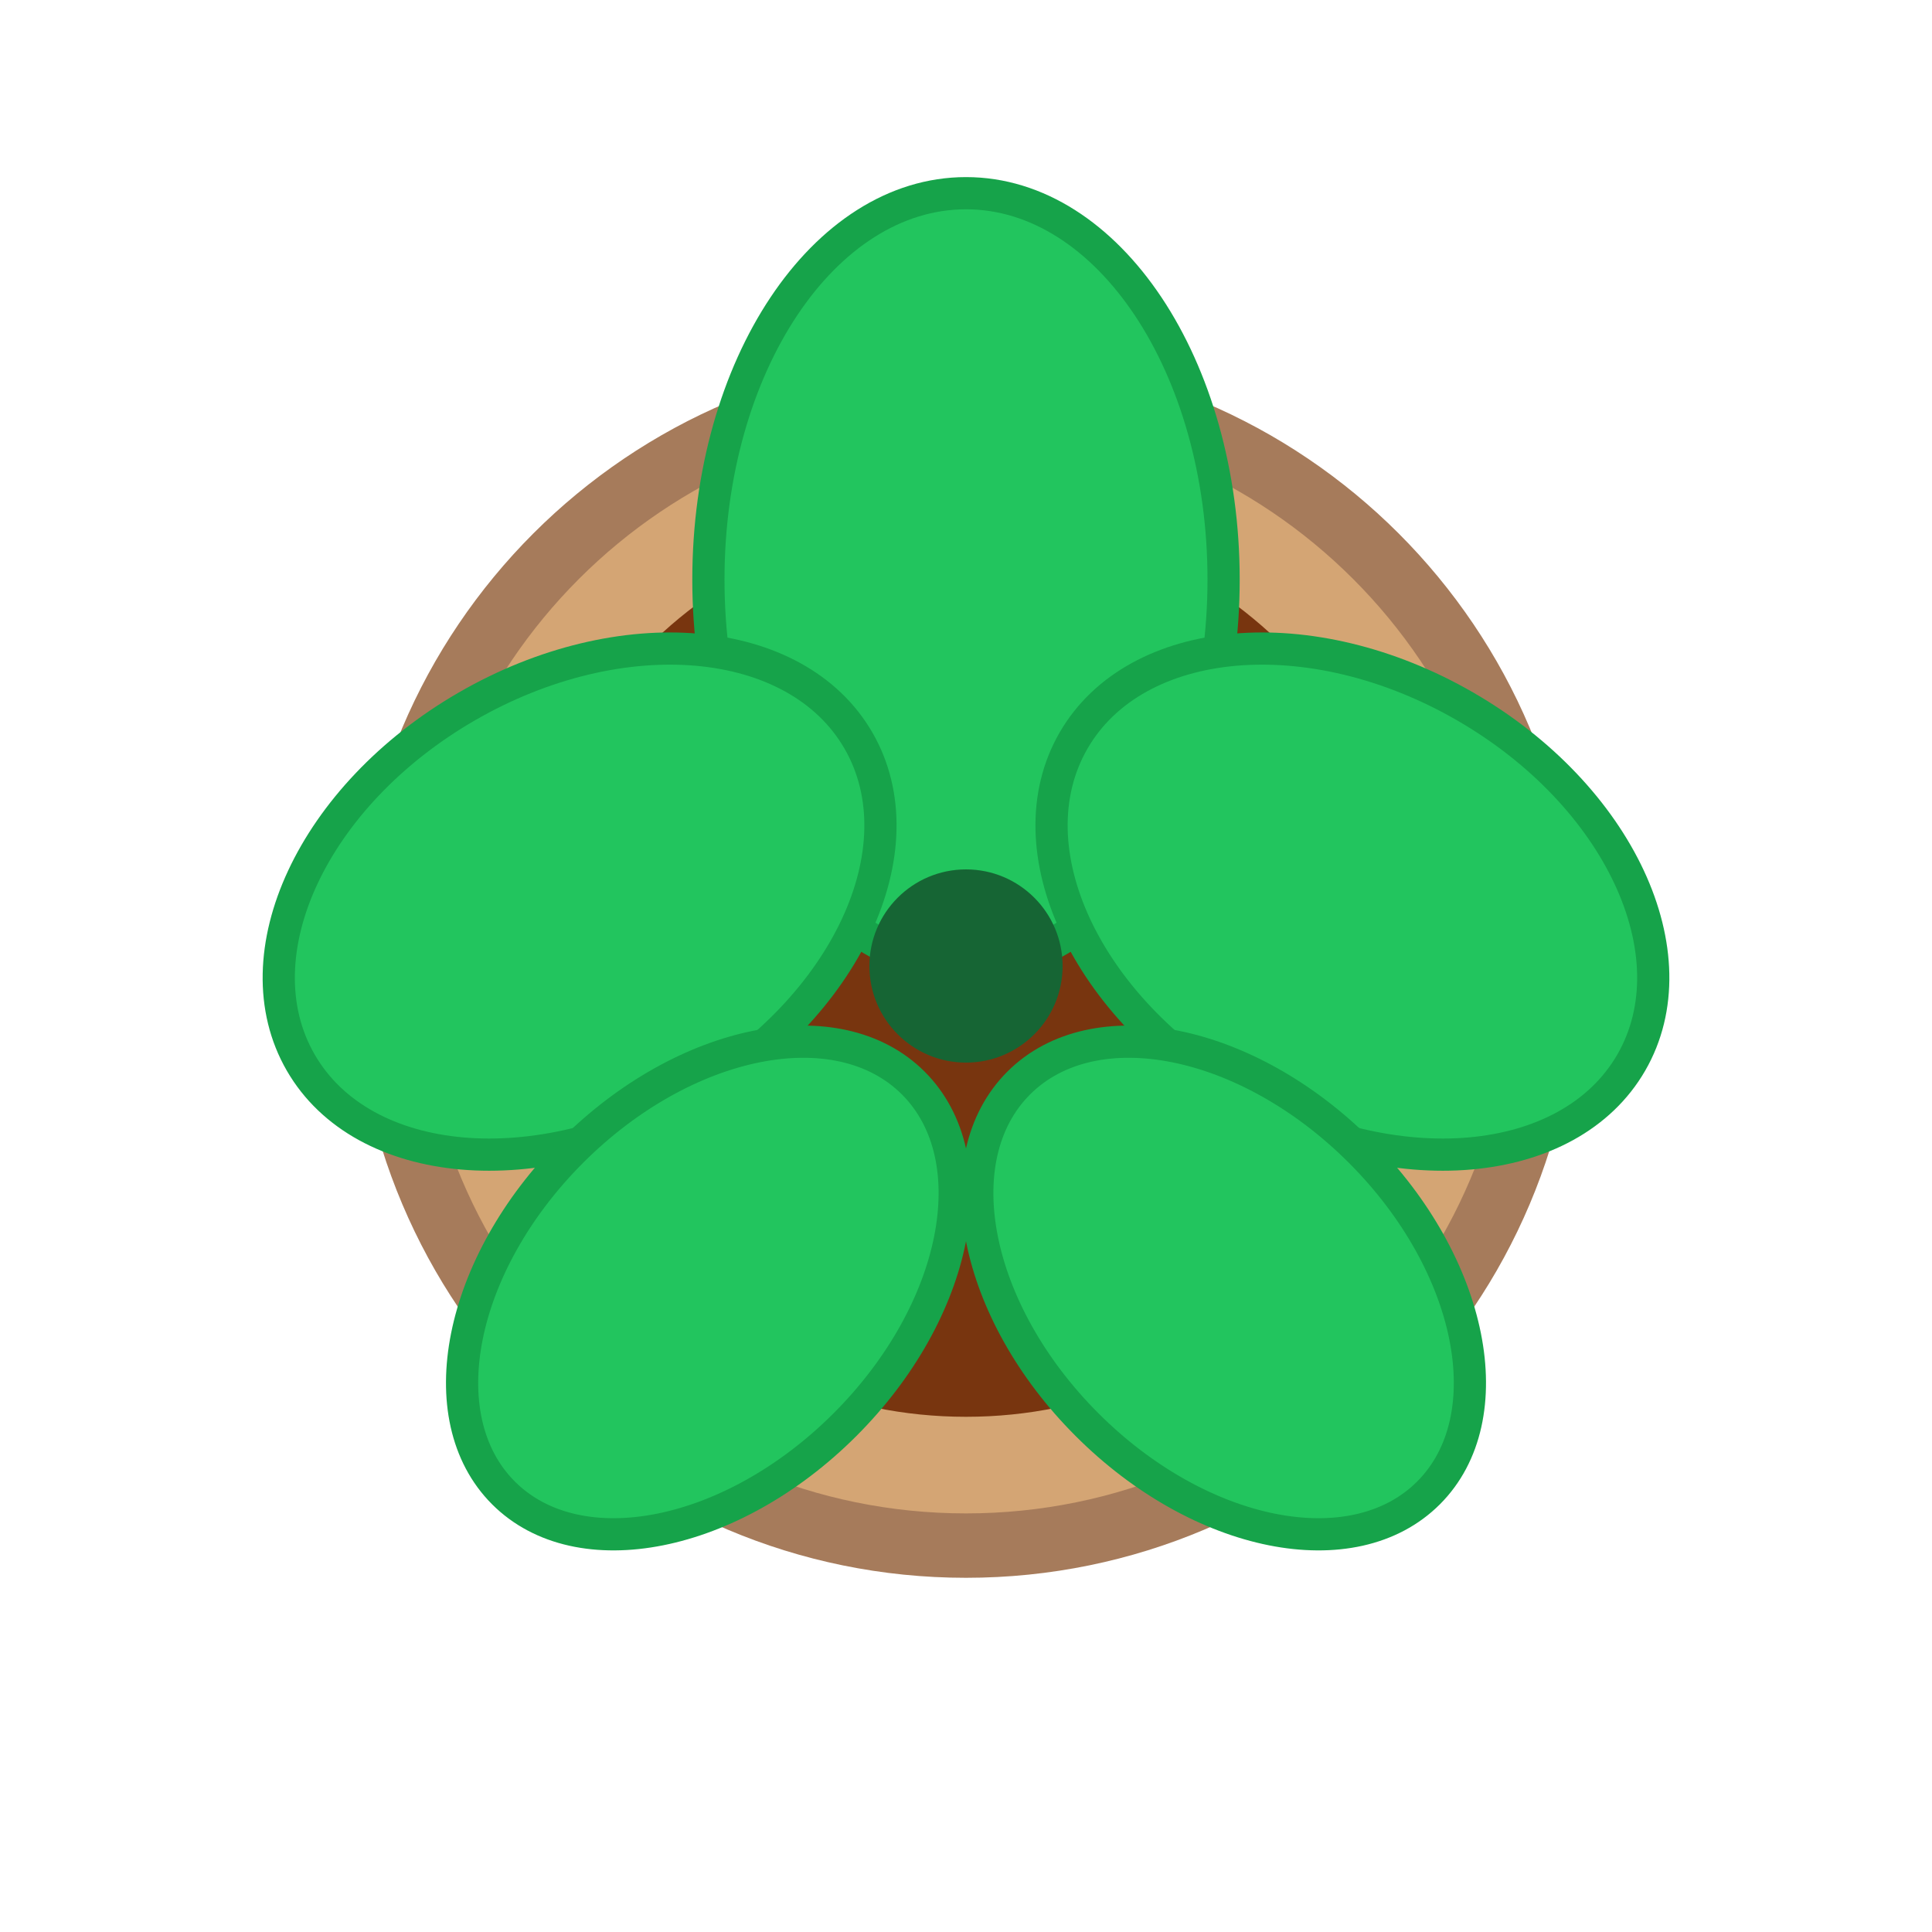
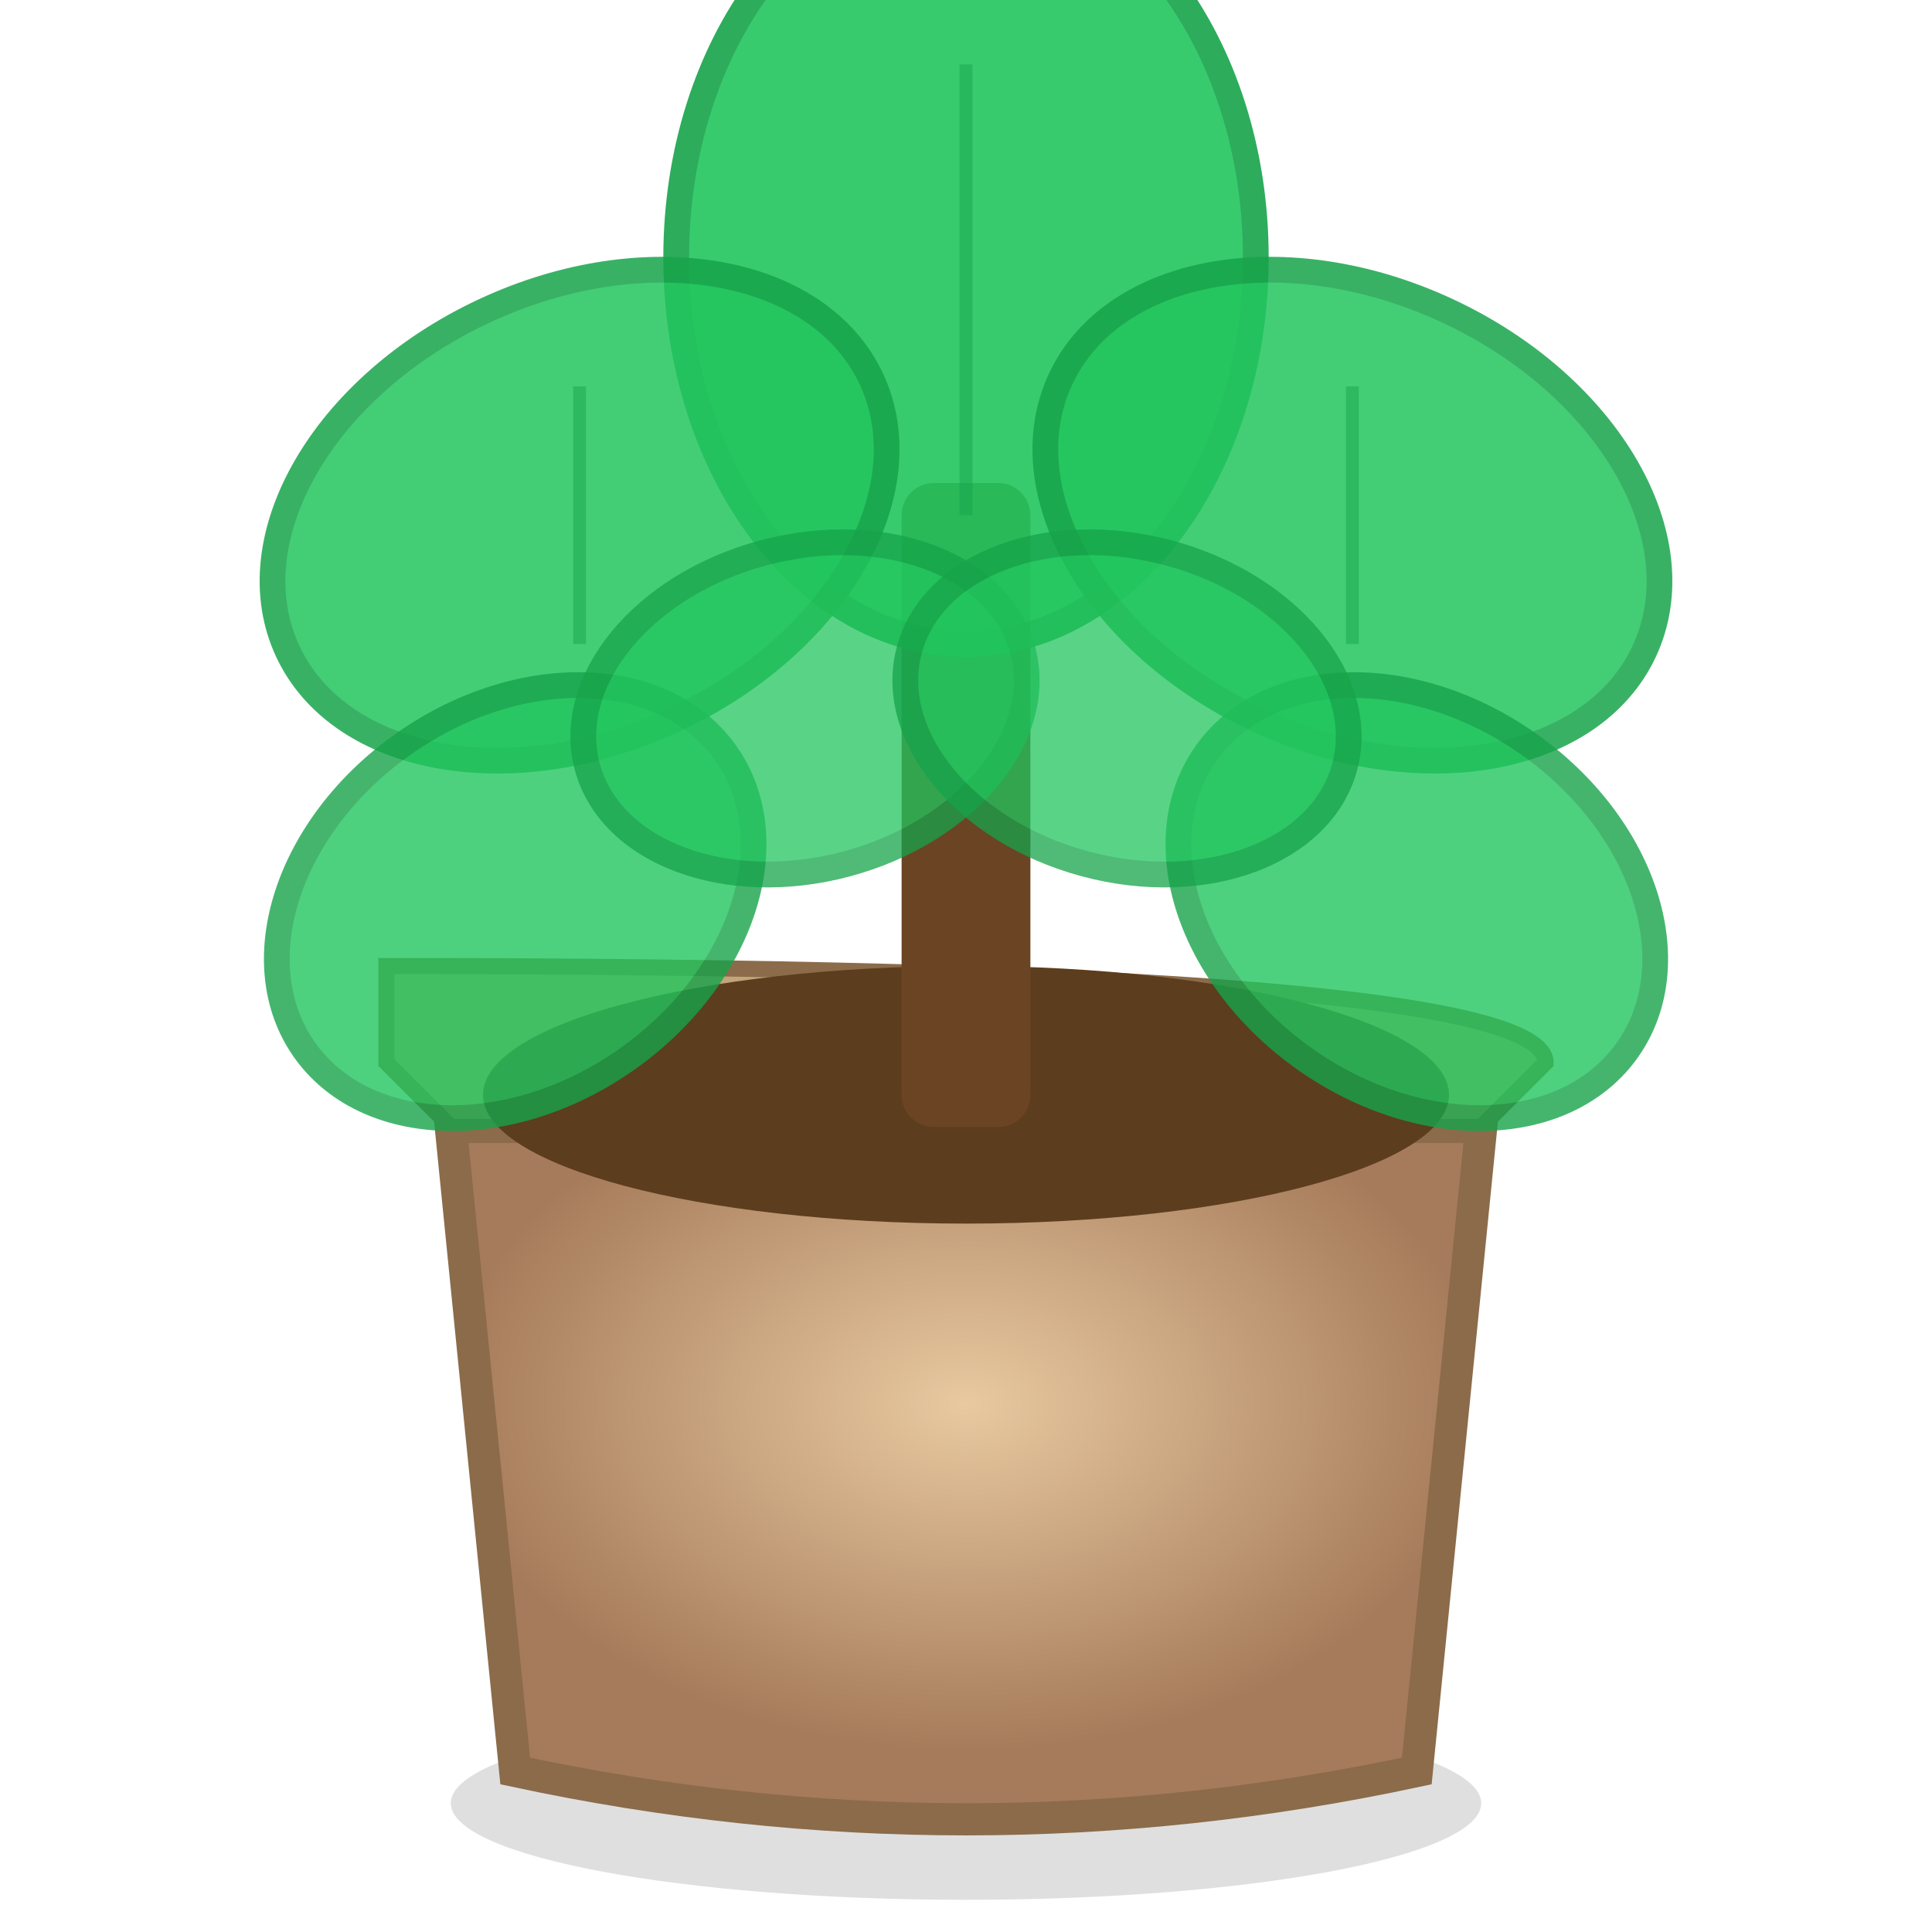
<svg xmlns="http://www.w3.org/2000/svg" viewBox="0 0 60 60" width="60" height="60">
-   <circle cx="30" cy="30" r="18" fill="#D4A574" stroke="#A67B5B" stroke-width="2" />
-   <circle cx="30" cy="30" r="14" fill="#78350F" />
-   <g fill="#22C55E" stroke="#16A34A" stroke-width="1">
-     <ellipse cx="30" cy="18" rx="8" ry="12" />
-     <ellipse cx="18" cy="28" rx="10" ry="7" transform="rotate(-30 18 28)" />
-     <ellipse cx="42" cy="28" rx="10" ry="7" transform="rotate(30 42 28)" />
-     <ellipse cx="22" cy="40" rx="9" ry="6" transform="rotate(-45 22 40)" />
-     <ellipse cx="38" cy="40" rx="9" ry="6" transform="rotate(45 38 40)" />
+   <defs>
+     <radialGradient id="potGrad" cx="50%" cy="40%">
+       <stop offset="0%" style="stop-color:#E8C9A0" />
+       <stop offset="100%" style="stop-color:#A67B5B" />
+     </radialGradient>
+   </defs>
+   <ellipse cx="30" cy="56" rx="16" ry="3" fill="#00000020" />
+   <path d="M 14 35 L 16 55 Q 30 58 44 55 L 46 35 Z" fill="url(#potGrad)" stroke="#8B6B4A" stroke-width="1" />
+   <path d="M 12 33 L 14 35 L 46 35 L 48 33 Q 48 30 12 30 Z" fill="#C4A47A" stroke="#8B6B4A" stroke-width="0.5" />
+   <ellipse cx="30" cy="34" rx="15" ry="4" fill="#5C3D1E" />
+   <rect x="28" y="15" width="4" height="20" fill="#6B4423" rx="1" />
+   <g fill="#22C55E" stroke="#16A34A" stroke-width="0.8">
+     <ellipse cx="30" cy="8" rx="9" ry="12" opacity="0.9" />
+     <ellipse cx="18" cy="16" rx="10" ry="7" transform="rotate(-25 18 16)" opacity="0.85" />
+     <ellipse cx="42" cy="16" rx="10" ry="7" transform="rotate(25 42 16)" opacity="0.85" />
+     <ellipse cx="16" cy="28" rx="8" ry="6" transform="rotate(-35 16 28)" opacity="0.8" />
+     <ellipse cx="44" cy="28" rx="8" ry="6" transform="rotate(35 44 28)" opacity="0.8" />
+     <ellipse cx="25" cy="22" rx="7" ry="5" transform="rotate(-15 25 22)" opacity="0.75" />
+     <ellipse cx="35" cy="22" rx="7" ry="5" transform="rotate(15 35 22)" opacity="0.75" />
  </g>
-   <circle cx="30" cy="30" r="3" fill="#166534" />
+   <g stroke="#16A34A" stroke-width="0.4" opacity="0.5" fill="none">
+     <line x1="30" y1="2" x2="30" y2="16" />
+     <line x1="18" y1="12" x2="18" y2="20" />
+     <line x1="42" y1="12" x2="42" y2="20" />
+   </g>
</svg>
